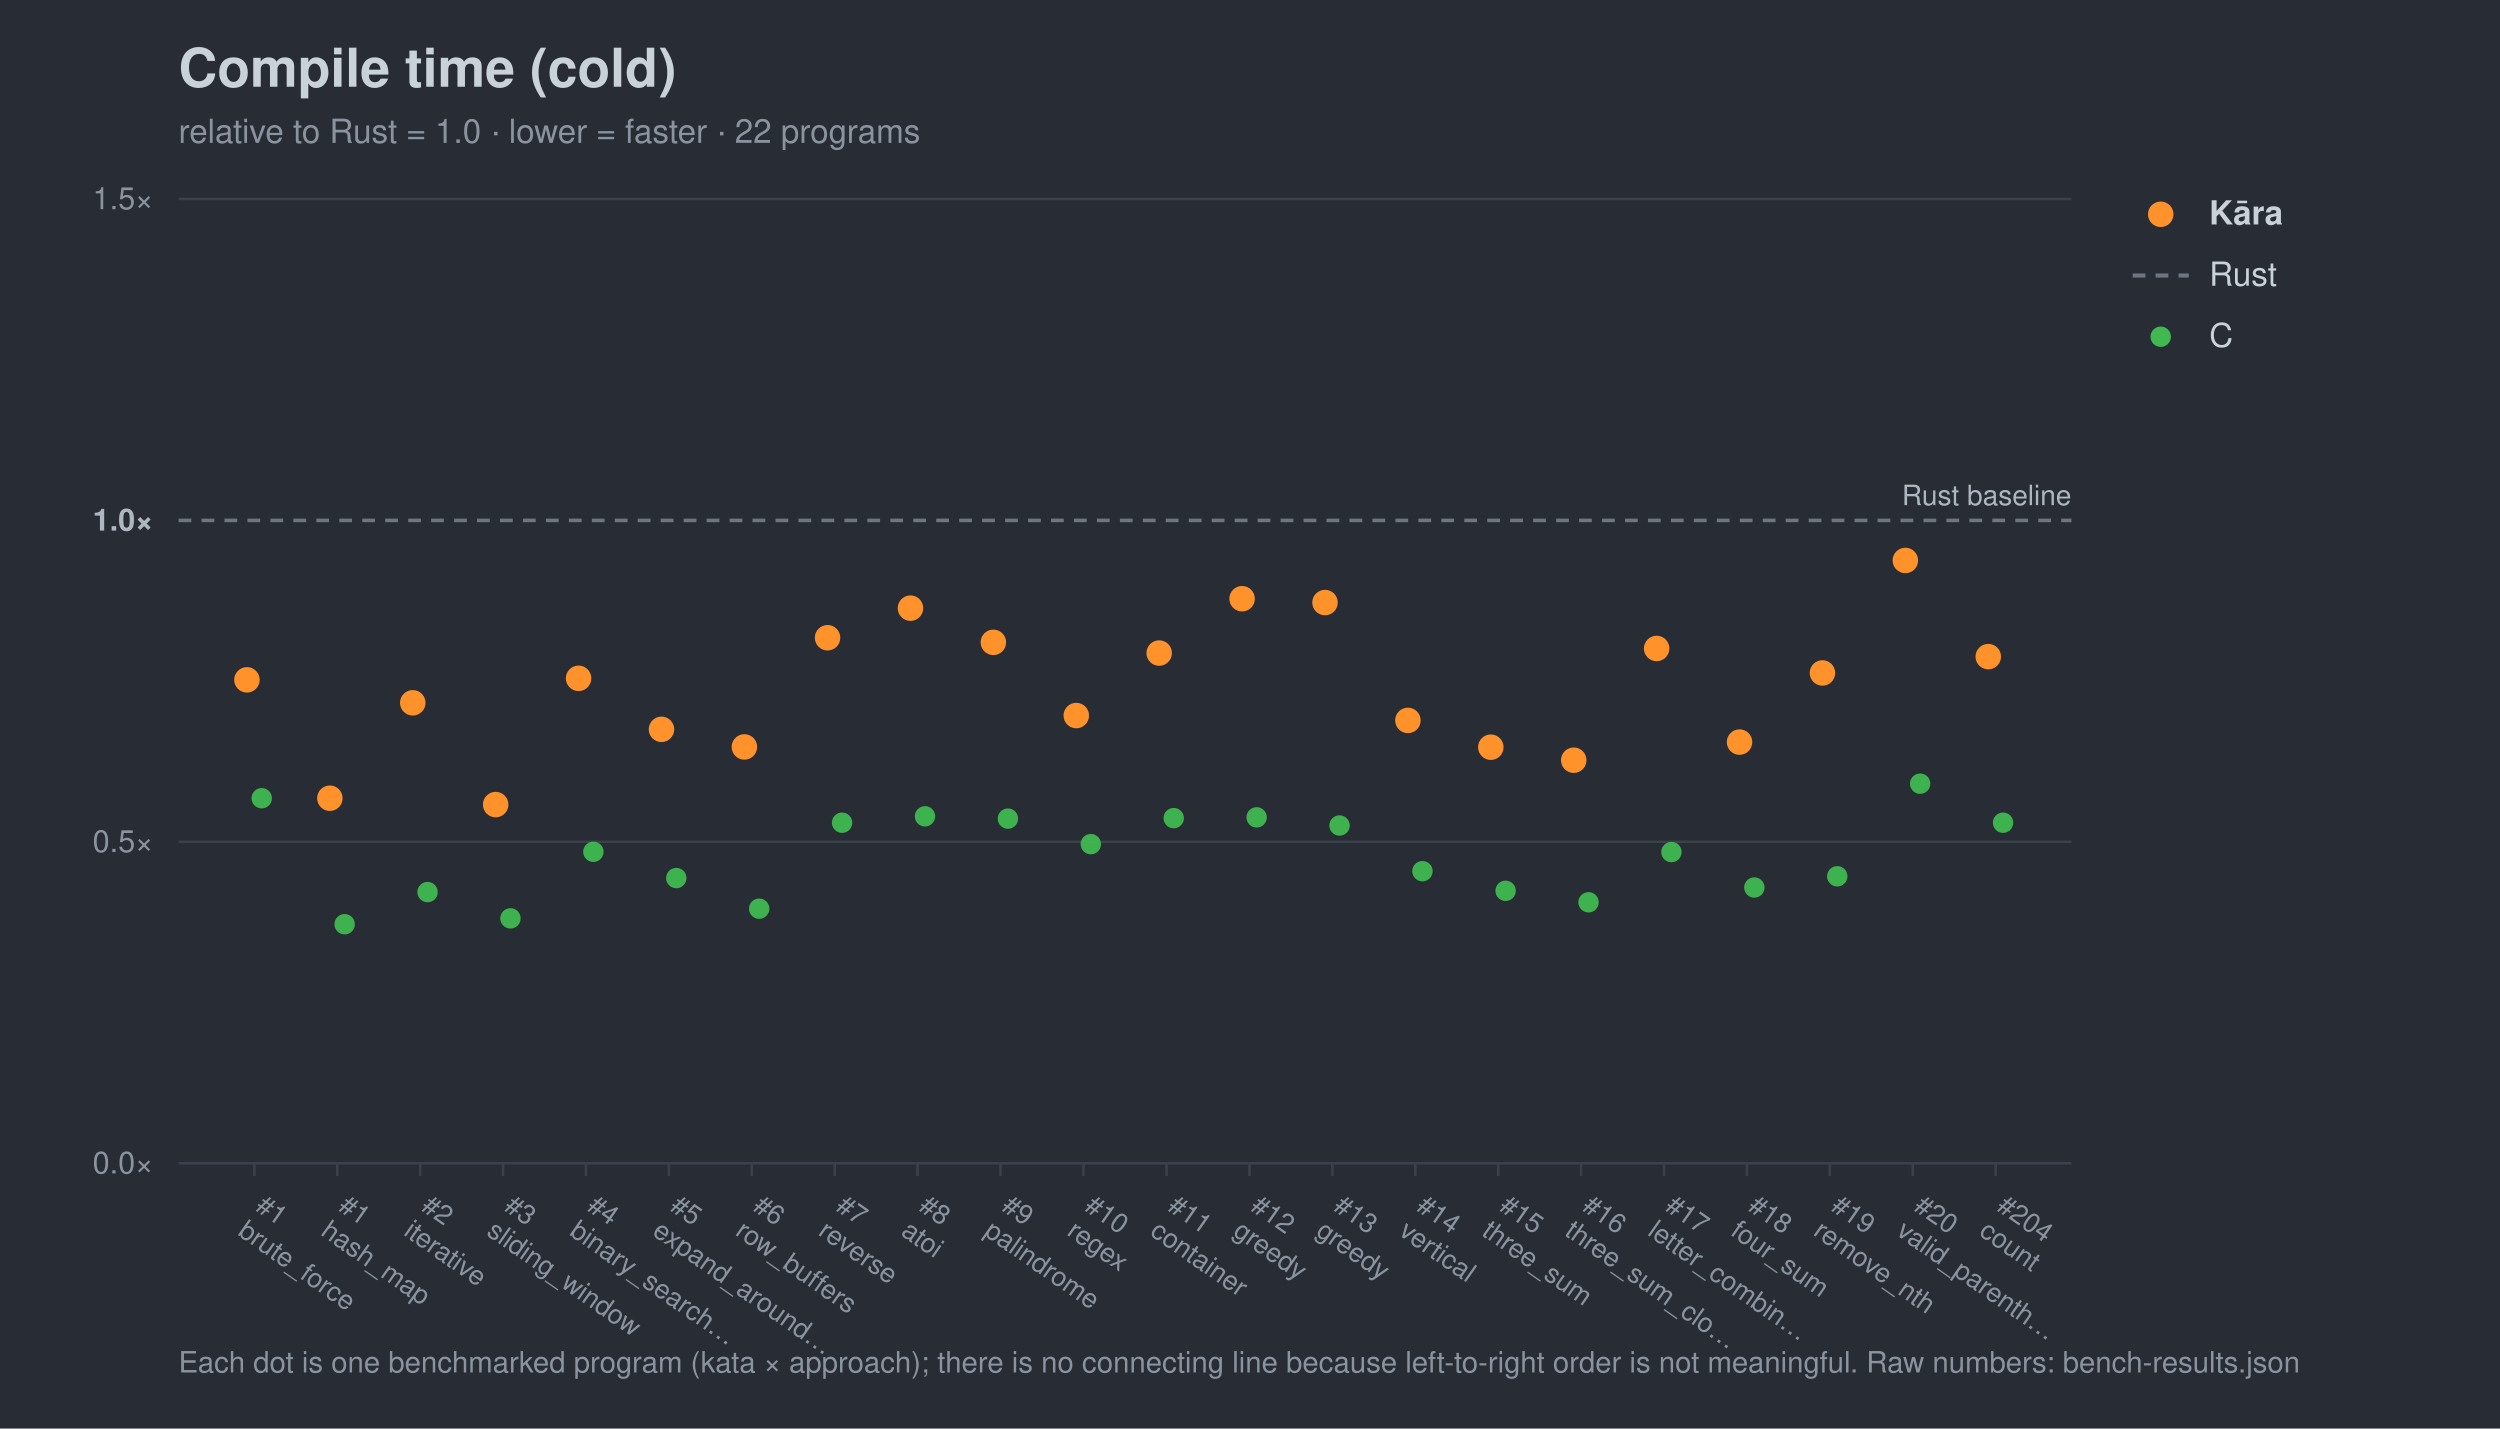
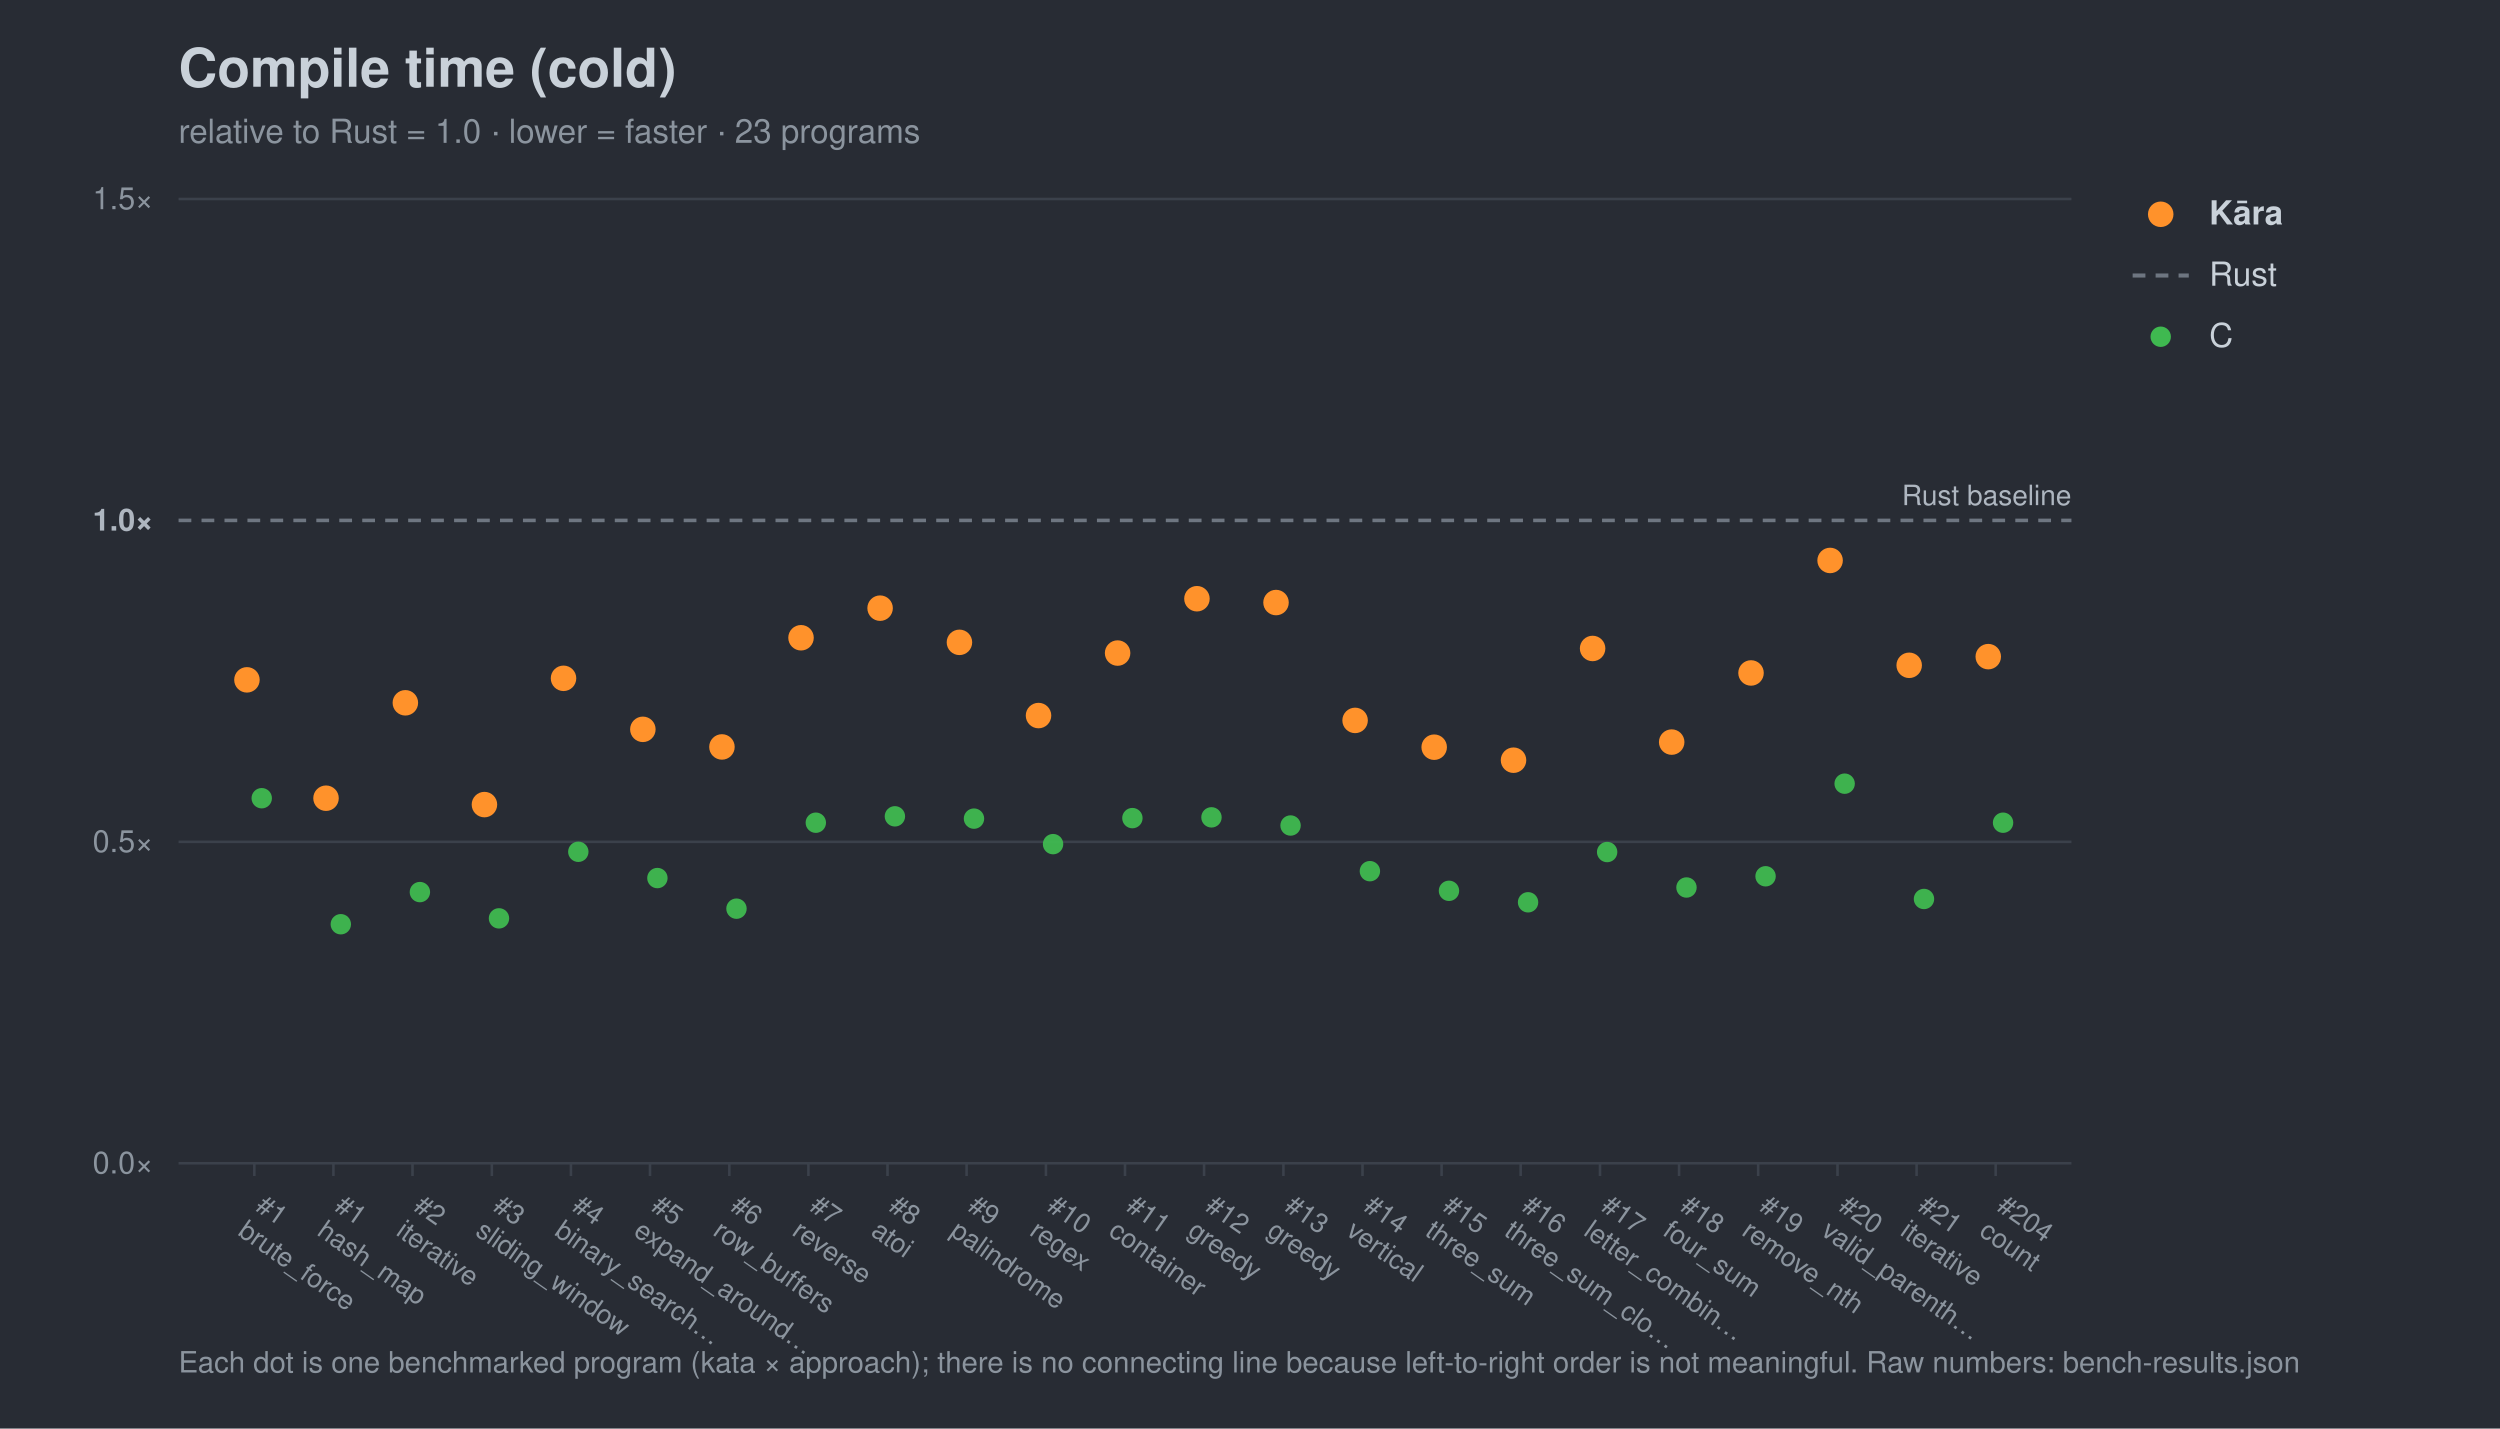
<svg xmlns="http://www.w3.org/2000/svg" width="980" height="560" viewBox="0 0 980 560" font-family="-apple-system,Segoe UI,Helvetica,Arial,sans-serif">
  <rect width="980" height="560" fill="#282c34" />
  <text x="70" y="34" font-size="21" font-weight="700" fill="#c9d1d9">Compile time (cold)</text>
-   <text x="70" y="56" font-size="13" fill="#8b949e">relative to Rust = 1.0 · lower = faster · 22 programs</text>
+   <text x="70" y="56" font-size="13" fill="#8b949e">relative to Rust = 1.0 · lower = faster · 23 programs</text>
  <line x1="70" y1="456.0" x2="812" y2="456.0" stroke="#3b414b" stroke-width="1" />
  <text x="60" y="460.0" font-size="12" text-anchor="end" fill="#8b949e">0.0×</text>
  <line x1="70" y1="330.0" x2="812" y2="330.0" stroke="#3b414b" stroke-width="1" />
  <text x="60" y="334.0" font-size="12" text-anchor="end" fill="#8b949e">0.5×</text>
  <line x1="70" y1="204.0" x2="812" y2="204.0" stroke="#6e7681" stroke-width="1.4" stroke-dasharray="5 4" />
  <text x="60" y="208.0" font-size="12" text-anchor="end" fill="#aeb6c0" font-weight="700">1.0×</text>
  <line x1="70" y1="78.0" x2="812" y2="78.0" stroke="#3b414b" stroke-width="1" />
  <text x="60" y="82.0" font-size="12" text-anchor="end" fill="#8b949e">1.5×</text>
  <text x="812" y="198.0" font-size="11" text-anchor="end" fill="#aeb6c0">Rust baseline</text>
  <line x1="99.7" y1="456" x2="99.7" y2="461" stroke="#3b414b" />
  <g transform="translate(99.7,474) rotate(35)">
    <text x="0" y="0" font-size="10.5" fill="#8b949e">#1</text>
    <text x="0" y="12" font-size="10.5" fill="#8b949e">brute_force</text>
  </g>
-   <line x1="132.2" y1="456" x2="132.2" y2="461" stroke="#3b414b" />
-   <g transform="translate(132.2,474) rotate(35)">
+   <line x1="130.7" y1="456" x2="130.7" y2="461" stroke="#3b414b" />
+   <g transform="translate(130.7,474) rotate(35)">
    <text x="0" y="0" font-size="10.5" fill="#8b949e">#1</text>
    <text x="0" y="12" font-size="10.5" fill="#8b949e">hash_map</text>
  </g>
-   <line x1="164.7" y1="456" x2="164.7" y2="461" stroke="#3b414b" />
-   <g transform="translate(164.7,474) rotate(35)">
+   <line x1="161.7" y1="456" x2="161.7" y2="461" stroke="#3b414b" />
+   <g transform="translate(161.7,474) rotate(35)">
    <text x="0" y="0" font-size="10.5" fill="#8b949e">#2</text>
    <text x="0" y="12" font-size="10.5" fill="#8b949e">iterative</text>
  </g>
-   <line x1="197.2" y1="456" x2="197.2" y2="461" stroke="#3b414b" />
-   <g transform="translate(197.2,474) rotate(35)">
+   <line x1="192.8" y1="456" x2="192.8" y2="461" stroke="#3b414b" />
+   <g transform="translate(192.8,474) rotate(35)">
    <text x="0" y="0" font-size="10.5" fill="#8b949e">#3</text>
    <text x="0" y="12" font-size="10.5" fill="#8b949e">sliding_window</text>
  </g>
-   <line x1="229.7" y1="456" x2="229.7" y2="461" stroke="#3b414b" />
-   <g transform="translate(229.7,474) rotate(35)">
+   <line x1="223.8" y1="456" x2="223.8" y2="461" stroke="#3b414b" />
+   <g transform="translate(223.8,474) rotate(35)">
    <text x="0" y="0" font-size="10.5" fill="#8b949e">#4</text>
    <text x="0" y="12" font-size="10.5" fill="#8b949e">binary_search…</text>
  </g>
-   <line x1="262.2" y1="456" x2="262.2" y2="461" stroke="#3b414b" />
-   <g transform="translate(262.2,474) rotate(35)">
+   <line x1="254.8" y1="456" x2="254.8" y2="461" stroke="#3b414b" />
+   <g transform="translate(254.8,474) rotate(35)">
    <text x="0" y="0" font-size="10.5" fill="#8b949e">#5</text>
    <text x="0" y="12" font-size="10.5" fill="#8b949e">expand_around…</text>
  </g>
-   <line x1="294.7" y1="456" x2="294.7" y2="461" stroke="#3b414b" />
-   <g transform="translate(294.7,474) rotate(35)">
+   <line x1="285.9" y1="456" x2="285.9" y2="461" stroke="#3b414b" />
+   <g transform="translate(285.9,474) rotate(35)">
    <text x="0" y="0" font-size="10.5" fill="#8b949e">#6</text>
    <text x="0" y="12" font-size="10.5" fill="#8b949e">row_buffers</text>
  </g>
-   <line x1="327.2" y1="456" x2="327.2" y2="461" stroke="#3b414b" />
-   <g transform="translate(327.2,474) rotate(35)">
+   <line x1="316.9" y1="456" x2="316.9" y2="461" stroke="#3b414b" />
+   <g transform="translate(316.9,474) rotate(35)">
    <text x="0" y="0" font-size="10.5" fill="#8b949e">#7</text>
    <text x="0" y="12" font-size="10.5" fill="#8b949e">reverse</text>
  </g>
-   <line x1="359.7" y1="456" x2="359.7" y2="461" stroke="#3b414b" />
-   <g transform="translate(359.7,474) rotate(35)">
+   <line x1="347.9" y1="456" x2="347.9" y2="461" stroke="#3b414b" />
+   <g transform="translate(347.9,474) rotate(35)">
    <text x="0" y="0" font-size="10.5" fill="#8b949e">#8</text>
    <text x="0" y="12" font-size="10.5" fill="#8b949e">atoi</text>
  </g>
-   <line x1="392.2" y1="456" x2="392.2" y2="461" stroke="#3b414b" />
-   <g transform="translate(392.2,474) rotate(35)">
+   <line x1="378.9" y1="456" x2="378.9" y2="461" stroke="#3b414b" />
+   <g transform="translate(378.9,474) rotate(35)">
    <text x="0" y="0" font-size="10.5" fill="#8b949e">#9</text>
    <text x="0" y="12" font-size="10.5" fill="#8b949e">palindrome</text>
  </g>
-   <line x1="424.7" y1="456" x2="424.7" y2="461" stroke="#3b414b" />
-   <g transform="translate(424.7,474) rotate(35)">
+   <line x1="410.0" y1="456" x2="410.0" y2="461" stroke="#3b414b" />
+   <g transform="translate(410.0,474) rotate(35)">
    <text x="0" y="0" font-size="10.5" fill="#8b949e">#10</text>
    <text x="0" y="12" font-size="10.5" fill="#8b949e">regex</text>
  </g>
-   <line x1="457.3" y1="456" x2="457.3" y2="461" stroke="#3b414b" />
-   <g transform="translate(457.3,474) rotate(35)">
+   <line x1="441.0" y1="456" x2="441.0" y2="461" stroke="#3b414b" />
+   <g transform="translate(441.0,474) rotate(35)">
    <text x="0" y="0" font-size="10.5" fill="#8b949e">#11</text>
    <text x="0" y="12" font-size="10.5" fill="#8b949e">container</text>
  </g>
-   <line x1="489.8" y1="456" x2="489.8" y2="461" stroke="#3b414b" />
-   <g transform="translate(489.8,474) rotate(35)">
+   <line x1="472.0" y1="456" x2="472.0" y2="461" stroke="#3b414b" />
+   <g transform="translate(472.0,474) rotate(35)">
    <text x="0" y="0" font-size="10.5" fill="#8b949e">#12</text>
    <text x="0" y="12" font-size="10.5" fill="#8b949e">greedy</text>
  </g>
-   <line x1="522.3" y1="456" x2="522.3" y2="461" stroke="#3b414b" />
-   <g transform="translate(522.3,474) rotate(35)">
+   <line x1="503.1" y1="456" x2="503.1" y2="461" stroke="#3b414b" />
+   <g transform="translate(503.1,474) rotate(35)">
    <text x="0" y="0" font-size="10.5" fill="#8b949e">#13</text>
    <text x="0" y="12" font-size="10.5" fill="#8b949e">greedy</text>
  </g>
-   <line x1="554.8" y1="456" x2="554.8" y2="461" stroke="#3b414b" />
-   <g transform="translate(554.8,474) rotate(35)">
+   <line x1="534.1" y1="456" x2="534.1" y2="461" stroke="#3b414b" />
+   <g transform="translate(534.1,474) rotate(35)">
    <text x="0" y="0" font-size="10.5" fill="#8b949e">#14</text>
    <text x="0" y="12" font-size="10.5" fill="#8b949e">vertical</text>
  </g>
-   <line x1="587.3" y1="456" x2="587.3" y2="461" stroke="#3b414b" />
-   <g transform="translate(587.3,474) rotate(35)">
+   <line x1="565.1" y1="456" x2="565.1" y2="461" stroke="#3b414b" />
+   <g transform="translate(565.1,474) rotate(35)">
    <text x="0" y="0" font-size="10.5" fill="#8b949e">#15</text>
    <text x="0" y="12" font-size="10.5" fill="#8b949e">three_sum</text>
  </g>
-   <line x1="619.8" y1="456" x2="619.8" y2="461" stroke="#3b414b" />
-   <g transform="translate(619.8,474) rotate(35)">
+   <line x1="596.1" y1="456" x2="596.1" y2="461" stroke="#3b414b" />
+   <g transform="translate(596.1,474) rotate(35)">
    <text x="0" y="0" font-size="10.5" fill="#8b949e">#16</text>
    <text x="0" y="12" font-size="10.5" fill="#8b949e">three_sum_clo…</text>
  </g>
-   <line x1="652.3" y1="456" x2="652.3" y2="461" stroke="#3b414b" />
-   <g transform="translate(652.3,474) rotate(35)">
+   <line x1="627.2" y1="456" x2="627.2" y2="461" stroke="#3b414b" />
+   <g transform="translate(627.2,474) rotate(35)">
    <text x="0" y="0" font-size="10.5" fill="#8b949e">#17</text>
    <text x="0" y="12" font-size="10.5" fill="#8b949e">letter_combin…</text>
  </g>
-   <line x1="684.8" y1="456" x2="684.8" y2="461" stroke="#3b414b" />
-   <g transform="translate(684.8,474) rotate(35)">
+   <line x1="658.2" y1="456" x2="658.2" y2="461" stroke="#3b414b" />
+   <g transform="translate(658.2,474) rotate(35)">
    <text x="0" y="0" font-size="10.5" fill="#8b949e">#18</text>
    <text x="0" y="12" font-size="10.5" fill="#8b949e">four_sum</text>
  </g>
-   <line x1="717.3" y1="456" x2="717.3" y2="461" stroke="#3b414b" />
-   <g transform="translate(717.3,474) rotate(35)">
+   <line x1="689.2" y1="456" x2="689.2" y2="461" stroke="#3b414b" />
+   <g transform="translate(689.2,474) rotate(35)">
    <text x="0" y="0" font-size="10.5" fill="#8b949e">#19</text>
    <text x="0" y="12" font-size="10.5" fill="#8b949e">remove_nth</text>
  </g>
-   <line x1="749.8" y1="456" x2="749.8" y2="461" stroke="#3b414b" />
-   <g transform="translate(749.8,474) rotate(35)">
+   <line x1="720.3" y1="456" x2="720.3" y2="461" stroke="#3b414b" />
+   <g transform="translate(720.3,474) rotate(35)">
    <text x="0" y="0" font-size="10.5" fill="#8b949e">#20</text>
    <text x="0" y="12" font-size="10.5" fill="#8b949e">valid_parenth…</text>
+   </g>
+   <line x1="751.3" y1="456" x2="751.3" y2="461" stroke="#3b414b" />
+   <g transform="translate(751.3,474) rotate(35)">
+     <text x="0" y="0" font-size="10.5" fill="#8b949e">#21</text>
+     <text x="0" y="12" font-size="10.5" fill="#8b949e">iterative</text>
  </g>
  <line x1="782.3" y1="456" x2="782.3" y2="461" stroke="#3b414b" />
  <g transform="translate(782.3,474) rotate(35)">
    <text x="0" y="0" font-size="10.5" fill="#8b949e">#204</text>
    <text x="0" y="12" font-size="10.5" fill="#8b949e">count</text>
  </g>
  <circle cx="102.6" cy="312.9" r="4.0" fill="#3fb950" opacity="0.95" />
-   <circle cx="135.1" cy="362.3" r="4.0" fill="#3fb950" opacity="0.95" />
-   <circle cx="167.6" cy="349.7" r="4.0" fill="#3fb950" opacity="0.95" />
-   <circle cx="200.1" cy="360.0" r="4.0" fill="#3fb950" opacity="0.95" />
-   <circle cx="232.6" cy="333.9" r="4.0" fill="#3fb950" opacity="0.95" />
-   <circle cx="265.1" cy="344.2" r="4.0" fill="#3fb950" opacity="0.95" />
-   <circle cx="297.6" cy="356.2" r="4.0" fill="#3fb950" opacity="0.95" />
-   <circle cx="330.1" cy="322.5" r="4.0" fill="#3fb950" opacity="0.95" />
-   <circle cx="362.6" cy="320.0" r="4.0" fill="#3fb950" opacity="0.95" />
-   <circle cx="395.1" cy="320.9" r="4.0" fill="#3fb950" opacity="0.95" />
-   <circle cx="427.6" cy="330.9" r="4.0" fill="#3fb950" opacity="0.95" />
-   <circle cx="460.1" cy="320.7" r="4.0" fill="#3fb950" opacity="0.95" />
-   <circle cx="492.6" cy="320.4" r="4.0" fill="#3fb950" opacity="0.95" />
-   <circle cx="525.1" cy="323.6" r="4.0" fill="#3fb950" opacity="0.95" />
-   <circle cx="557.6" cy="341.5" r="4.0" fill="#3fb950" opacity="0.95" />
-   <circle cx="590.2" cy="349.2" r="4.0" fill="#3fb950" opacity="0.95" />
-   <circle cx="622.7" cy="353.7" r="4.0" fill="#3fb950" opacity="0.95" />
-   <circle cx="655.2" cy="334.0" r="4.0" fill="#3fb950" opacity="0.95" />
-   <circle cx="687.7" cy="347.9" r="4.0" fill="#3fb950" opacity="0.95" />
-   <circle cx="720.2" cy="343.5" r="4.0" fill="#3fb950" opacity="0.95" />
-   <circle cx="752.7" cy="307.2" r="4.0" fill="#3fb950" opacity="0.95" />
+   <circle cx="133.6" cy="362.3" r="4.0" fill="#3fb950" opacity="0.95" />
+   <circle cx="164.6" cy="349.7" r="4.0" fill="#3fb950" opacity="0.95" />
+   <circle cx="195.6" cy="360.0" r="4.0" fill="#3fb950" opacity="0.95" />
+   <circle cx="226.7" cy="333.9" r="4.0" fill="#3fb950" opacity="0.95" />
+   <circle cx="257.7" cy="344.2" r="4.0" fill="#3fb950" opacity="0.95" />
+   <circle cx="288.7" cy="356.2" r="4.0" fill="#3fb950" opacity="0.95" />
+   <circle cx="319.8" cy="322.5" r="4.0" fill="#3fb950" opacity="0.95" />
+   <circle cx="350.8" cy="320.0" r="4.0" fill="#3fb950" opacity="0.95" />
+   <circle cx="381.8" cy="320.9" r="4.0" fill="#3fb950" opacity="0.95" />
+   <circle cx="412.8" cy="330.9" r="4.0" fill="#3fb950" opacity="0.95" />
+   <circle cx="443.9" cy="320.7" r="4.0" fill="#3fb950" opacity="0.95" />
+   <circle cx="474.9" cy="320.4" r="4.0" fill="#3fb950" opacity="0.95" />
+   <circle cx="505.9" cy="323.6" r="4.0" fill="#3fb950" opacity="0.95" />
+   <circle cx="537.0" cy="341.5" r="4.0" fill="#3fb950" opacity="0.95" />
+   <circle cx="568.0" cy="349.2" r="4.0" fill="#3fb950" opacity="0.95" />
+   <circle cx="599.0" cy="353.7" r="4.0" fill="#3fb950" opacity="0.95" />
+   <circle cx="630.0" cy="334.0" r="4.0" fill="#3fb950" opacity="0.95" />
+   <circle cx="661.1" cy="347.9" r="4.0" fill="#3fb950" opacity="0.95" />
+   <circle cx="692.1" cy="343.5" r="4.0" fill="#3fb950" opacity="0.95" />
+   <circle cx="723.1" cy="307.2" r="4.0" fill="#3fb950" opacity="0.95" />
+   <circle cx="754.2" cy="352.4" r="4.0" fill="#3fb950" opacity="0.95" />
  <circle cx="785.2" cy="322.5" r="4.0" fill="#3fb950" opacity="0.95" />
  <circle cx="96.8" cy="266.5" r="5.0" fill="#ff922b" opacity="1.0" />
-   <circle cx="129.3" cy="312.9" r="5.0" fill="#ff922b" opacity="1.0" />
-   <circle cx="161.8" cy="275.5" r="5.0" fill="#ff922b" opacity="1.0" />
-   <circle cx="194.3" cy="315.4" r="5.0" fill="#ff922b" opacity="1.0" />
-   <circle cx="226.8" cy="265.9" r="5.0" fill="#ff922b" opacity="1.0" />
-   <circle cx="259.3" cy="285.9" r="5.0" fill="#ff922b" opacity="1.0" />
-   <circle cx="291.8" cy="292.8" r="5.0" fill="#ff922b" opacity="1.0" />
-   <circle cx="324.4" cy="250.0" r="5.0" fill="#ff922b" opacity="1.0" />
-   <circle cx="356.9" cy="238.4" r="5.0" fill="#ff922b" opacity="1.0" />
-   <circle cx="389.4" cy="251.8" r="5.0" fill="#ff922b" opacity="1.0" />
-   <circle cx="421.9" cy="280.5" r="5.0" fill="#ff922b" opacity="1.0" />
-   <circle cx="454.4" cy="256.0" r="5.0" fill="#ff922b" opacity="1.0" />
-   <circle cx="486.9" cy="234.7" r="5.0" fill="#ff922b" opacity="1.0" />
-   <circle cx="519.4" cy="236.2" r="5.0" fill="#ff922b" opacity="1.0" />
-   <circle cx="551.9" cy="282.4" r="5.0" fill="#ff922b" opacity="1.0" />
-   <circle cx="584.4" cy="292.9" r="5.0" fill="#ff922b" opacity="1.0" />
-   <circle cx="616.9" cy="298.0" r="5.0" fill="#ff922b" opacity="1.0" />
-   <circle cx="649.4" cy="254.2" r="5.0" fill="#ff922b" opacity="1.0" />
-   <circle cx="681.9" cy="290.9" r="5.0" fill="#ff922b" opacity="1.0" />
-   <circle cx="714.4" cy="263.8" r="5.0" fill="#ff922b" opacity="1.0" />
-   <circle cx="746.9" cy="219.7" r="5.0" fill="#ff922b" opacity="1.0" />
+   <circle cx="127.8" cy="312.9" r="5.0" fill="#ff922b" opacity="1.0" />
+   <circle cx="158.9" cy="275.5" r="5.0" fill="#ff922b" opacity="1.0" />
+   <circle cx="189.9" cy="315.4" r="5.0" fill="#ff922b" opacity="1.0" />
+   <circle cx="220.9" cy="265.9" r="5.0" fill="#ff922b" opacity="1.0" />
+   <circle cx="252.0" cy="285.9" r="5.0" fill="#ff922b" opacity="1.0" />
+   <circle cx="283.0" cy="292.8" r="5.0" fill="#ff922b" opacity="1.0" />
+   <circle cx="314.0" cy="250.0" r="5.0" fill="#ff922b" opacity="1.0" />
+   <circle cx="345.0" cy="238.4" r="5.0" fill="#ff922b" opacity="1.0" />
+   <circle cx="376.1" cy="251.8" r="5.0" fill="#ff922b" opacity="1.0" />
+   <circle cx="407.1" cy="280.5" r="5.0" fill="#ff922b" opacity="1.0" />
+   <circle cx="438.1" cy="256.0" r="5.0" fill="#ff922b" opacity="1.0" />
+   <circle cx="469.2" cy="234.7" r="5.0" fill="#ff922b" opacity="1.0" />
+   <circle cx="500.2" cy="236.2" r="5.0" fill="#ff922b" opacity="1.0" />
+   <circle cx="531.2" cy="282.4" r="5.0" fill="#ff922b" opacity="1.0" />
+   <circle cx="562.2" cy="292.9" r="5.0" fill="#ff922b" opacity="1.0" />
+   <circle cx="593.3" cy="298.0" r="5.0" fill="#ff922b" opacity="1.0" />
+   <circle cx="624.3" cy="254.2" r="5.0" fill="#ff922b" opacity="1.0" />
+   <circle cx="655.3" cy="290.9" r="5.0" fill="#ff922b" opacity="1.0" />
+   <circle cx="686.4" cy="263.8" r="5.0" fill="#ff922b" opacity="1.0" />
+   <circle cx="717.4" cy="219.7" r="5.0" fill="#ff922b" opacity="1.0" />
+   <circle cx="748.4" cy="260.8" r="5.0" fill="#ff922b" opacity="1.0" />
  <circle cx="779.4" cy="257.4" r="5.0" fill="#ff922b" opacity="1.0" />
  <circle cx="847" cy="84" r="5" fill="#ff922b" />
  <text x="866" y="88" font-size="13" fill="#c9d1d9" font-weight="700">Kāra</text>
  <line x1="836" y1="108" x2="858" y2="108" stroke="#6e7681" stroke-width="1.6" stroke-dasharray="5 4" />
  <text x="866" y="112" font-size="13" fill="#c9d1d9" font-weight="400">Rust</text>
  <circle cx="847" cy="132" r="4" fill="#3fb950" />
  <text x="866" y="136" font-size="13" fill="#c9d1d9" font-weight="400">C</text>
  <text x="70" y="538" font-size="11.5" fill="#8b949e">Each dot is one benchmarked program (kata × approach); there is no connecting line because left-to-right order is not meaningful. Raw numbers: bench-results.json</text>
</svg>
